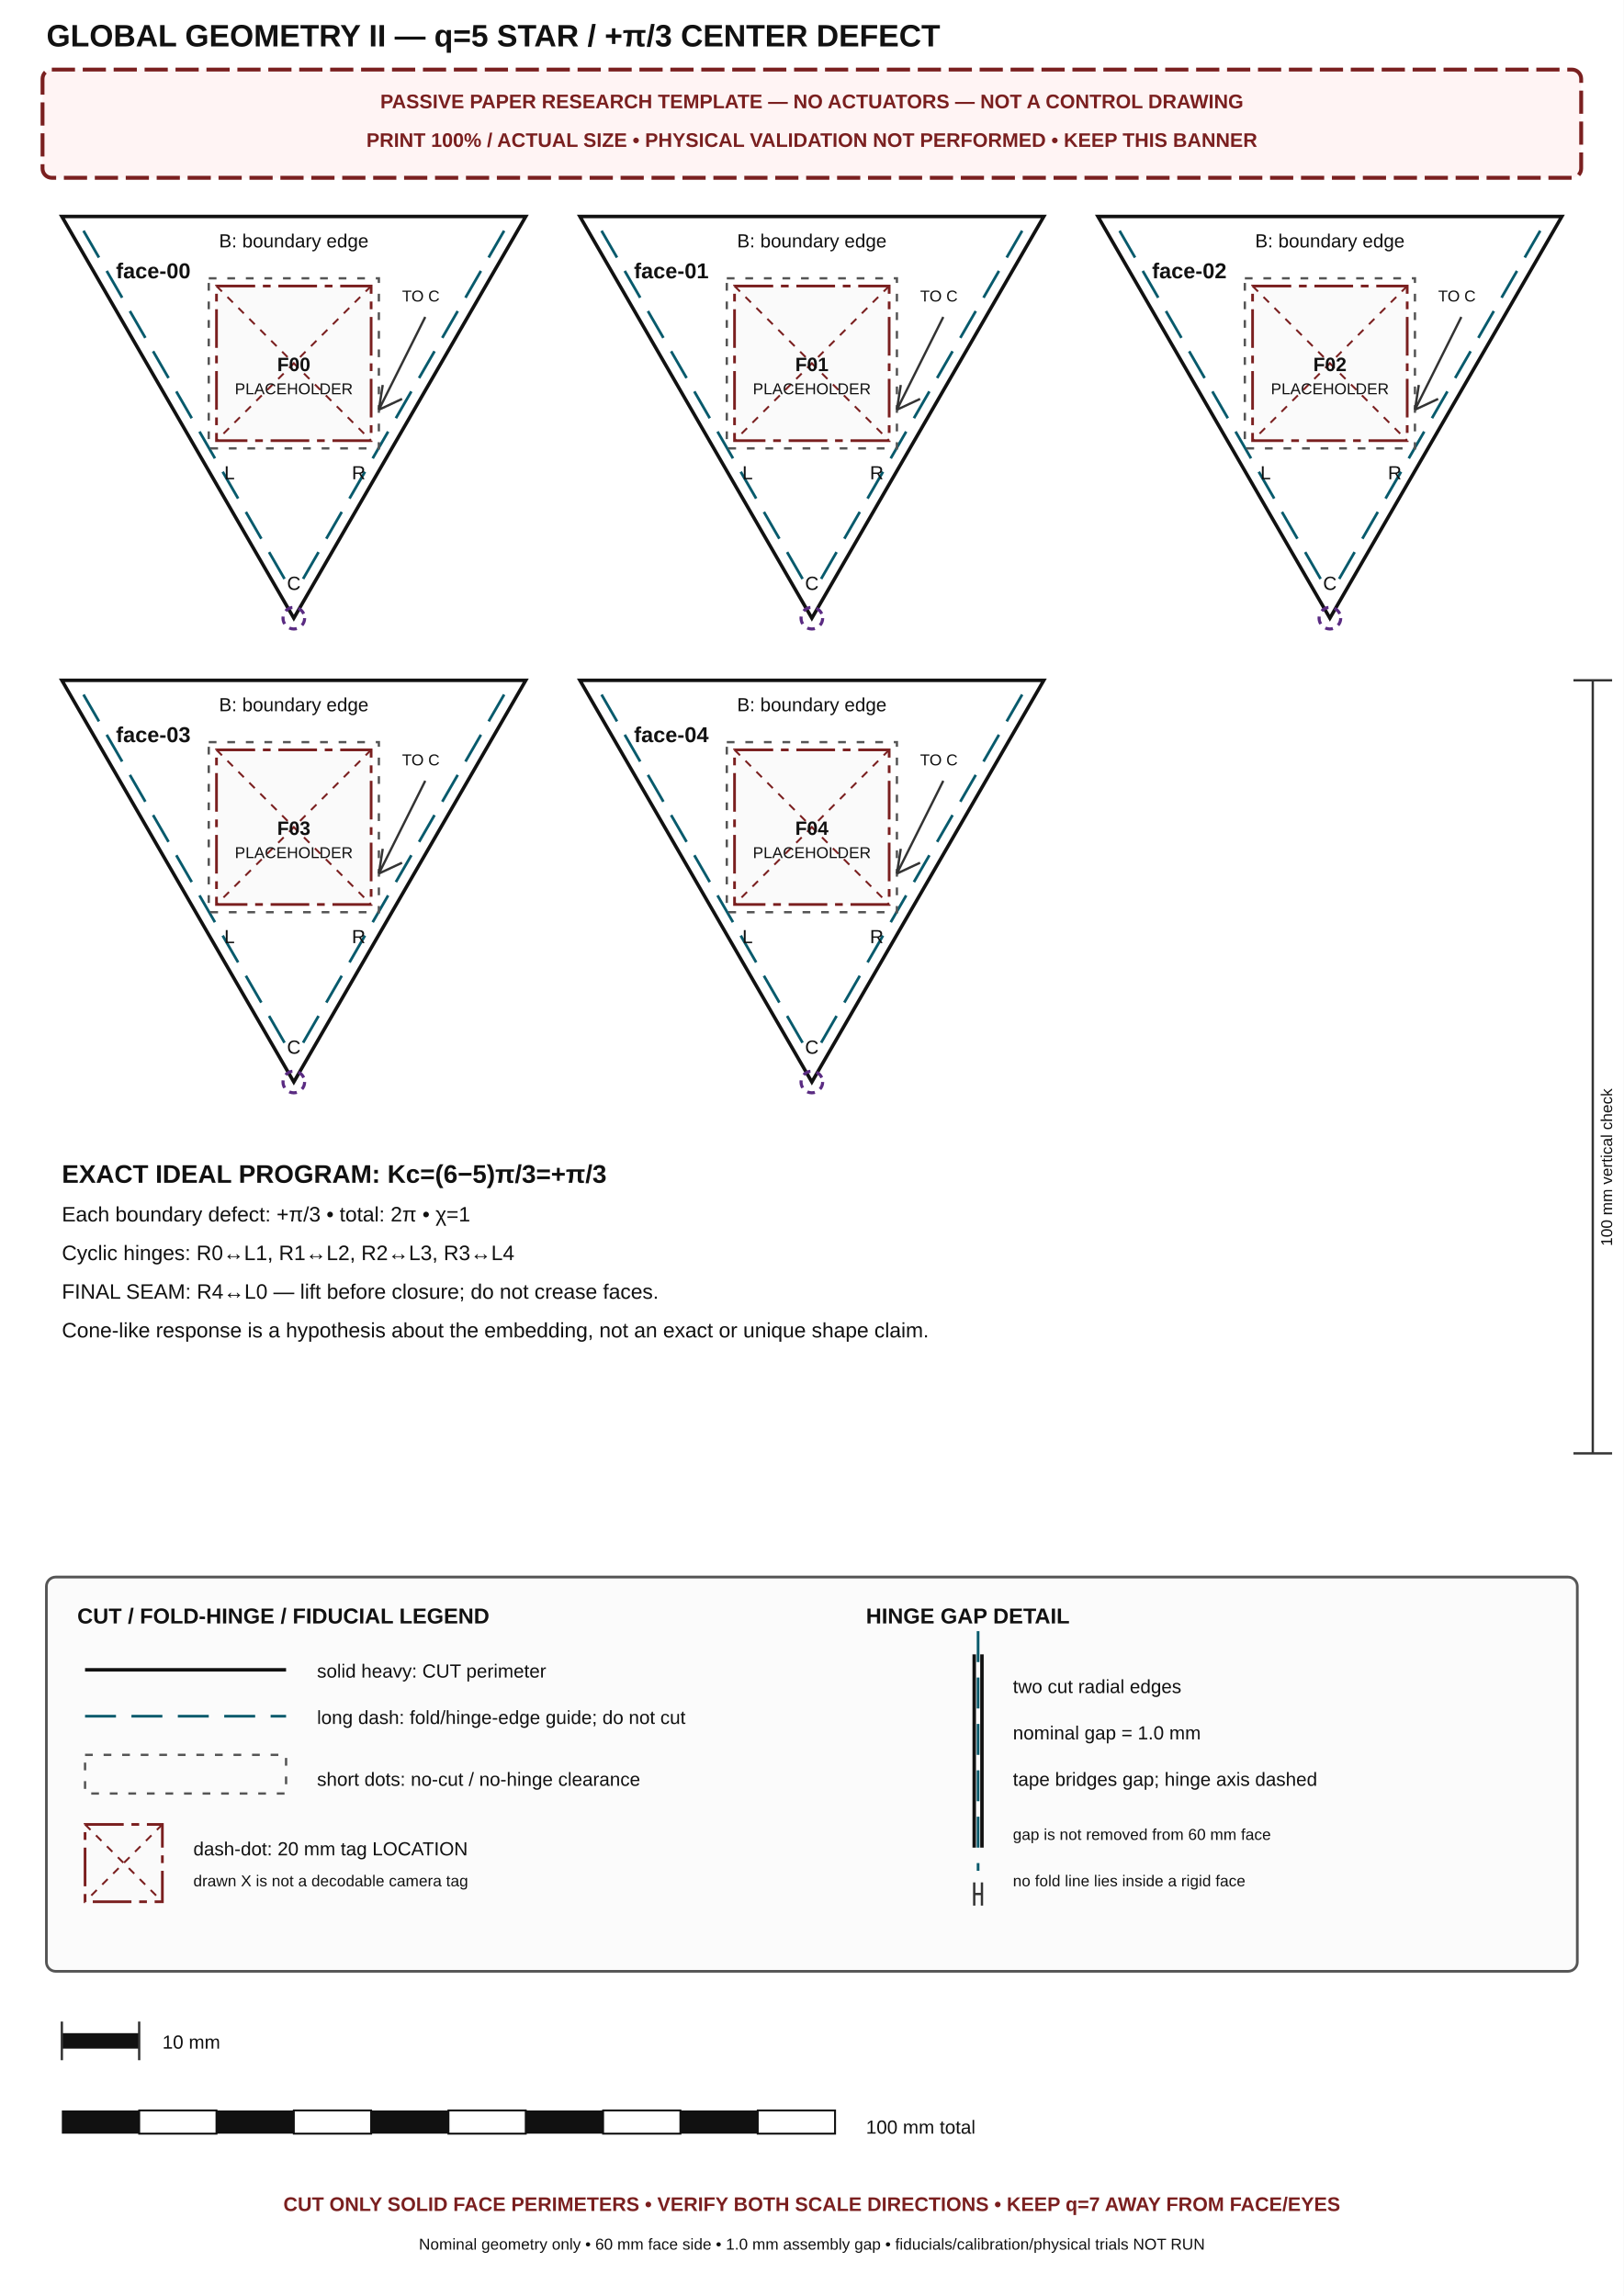
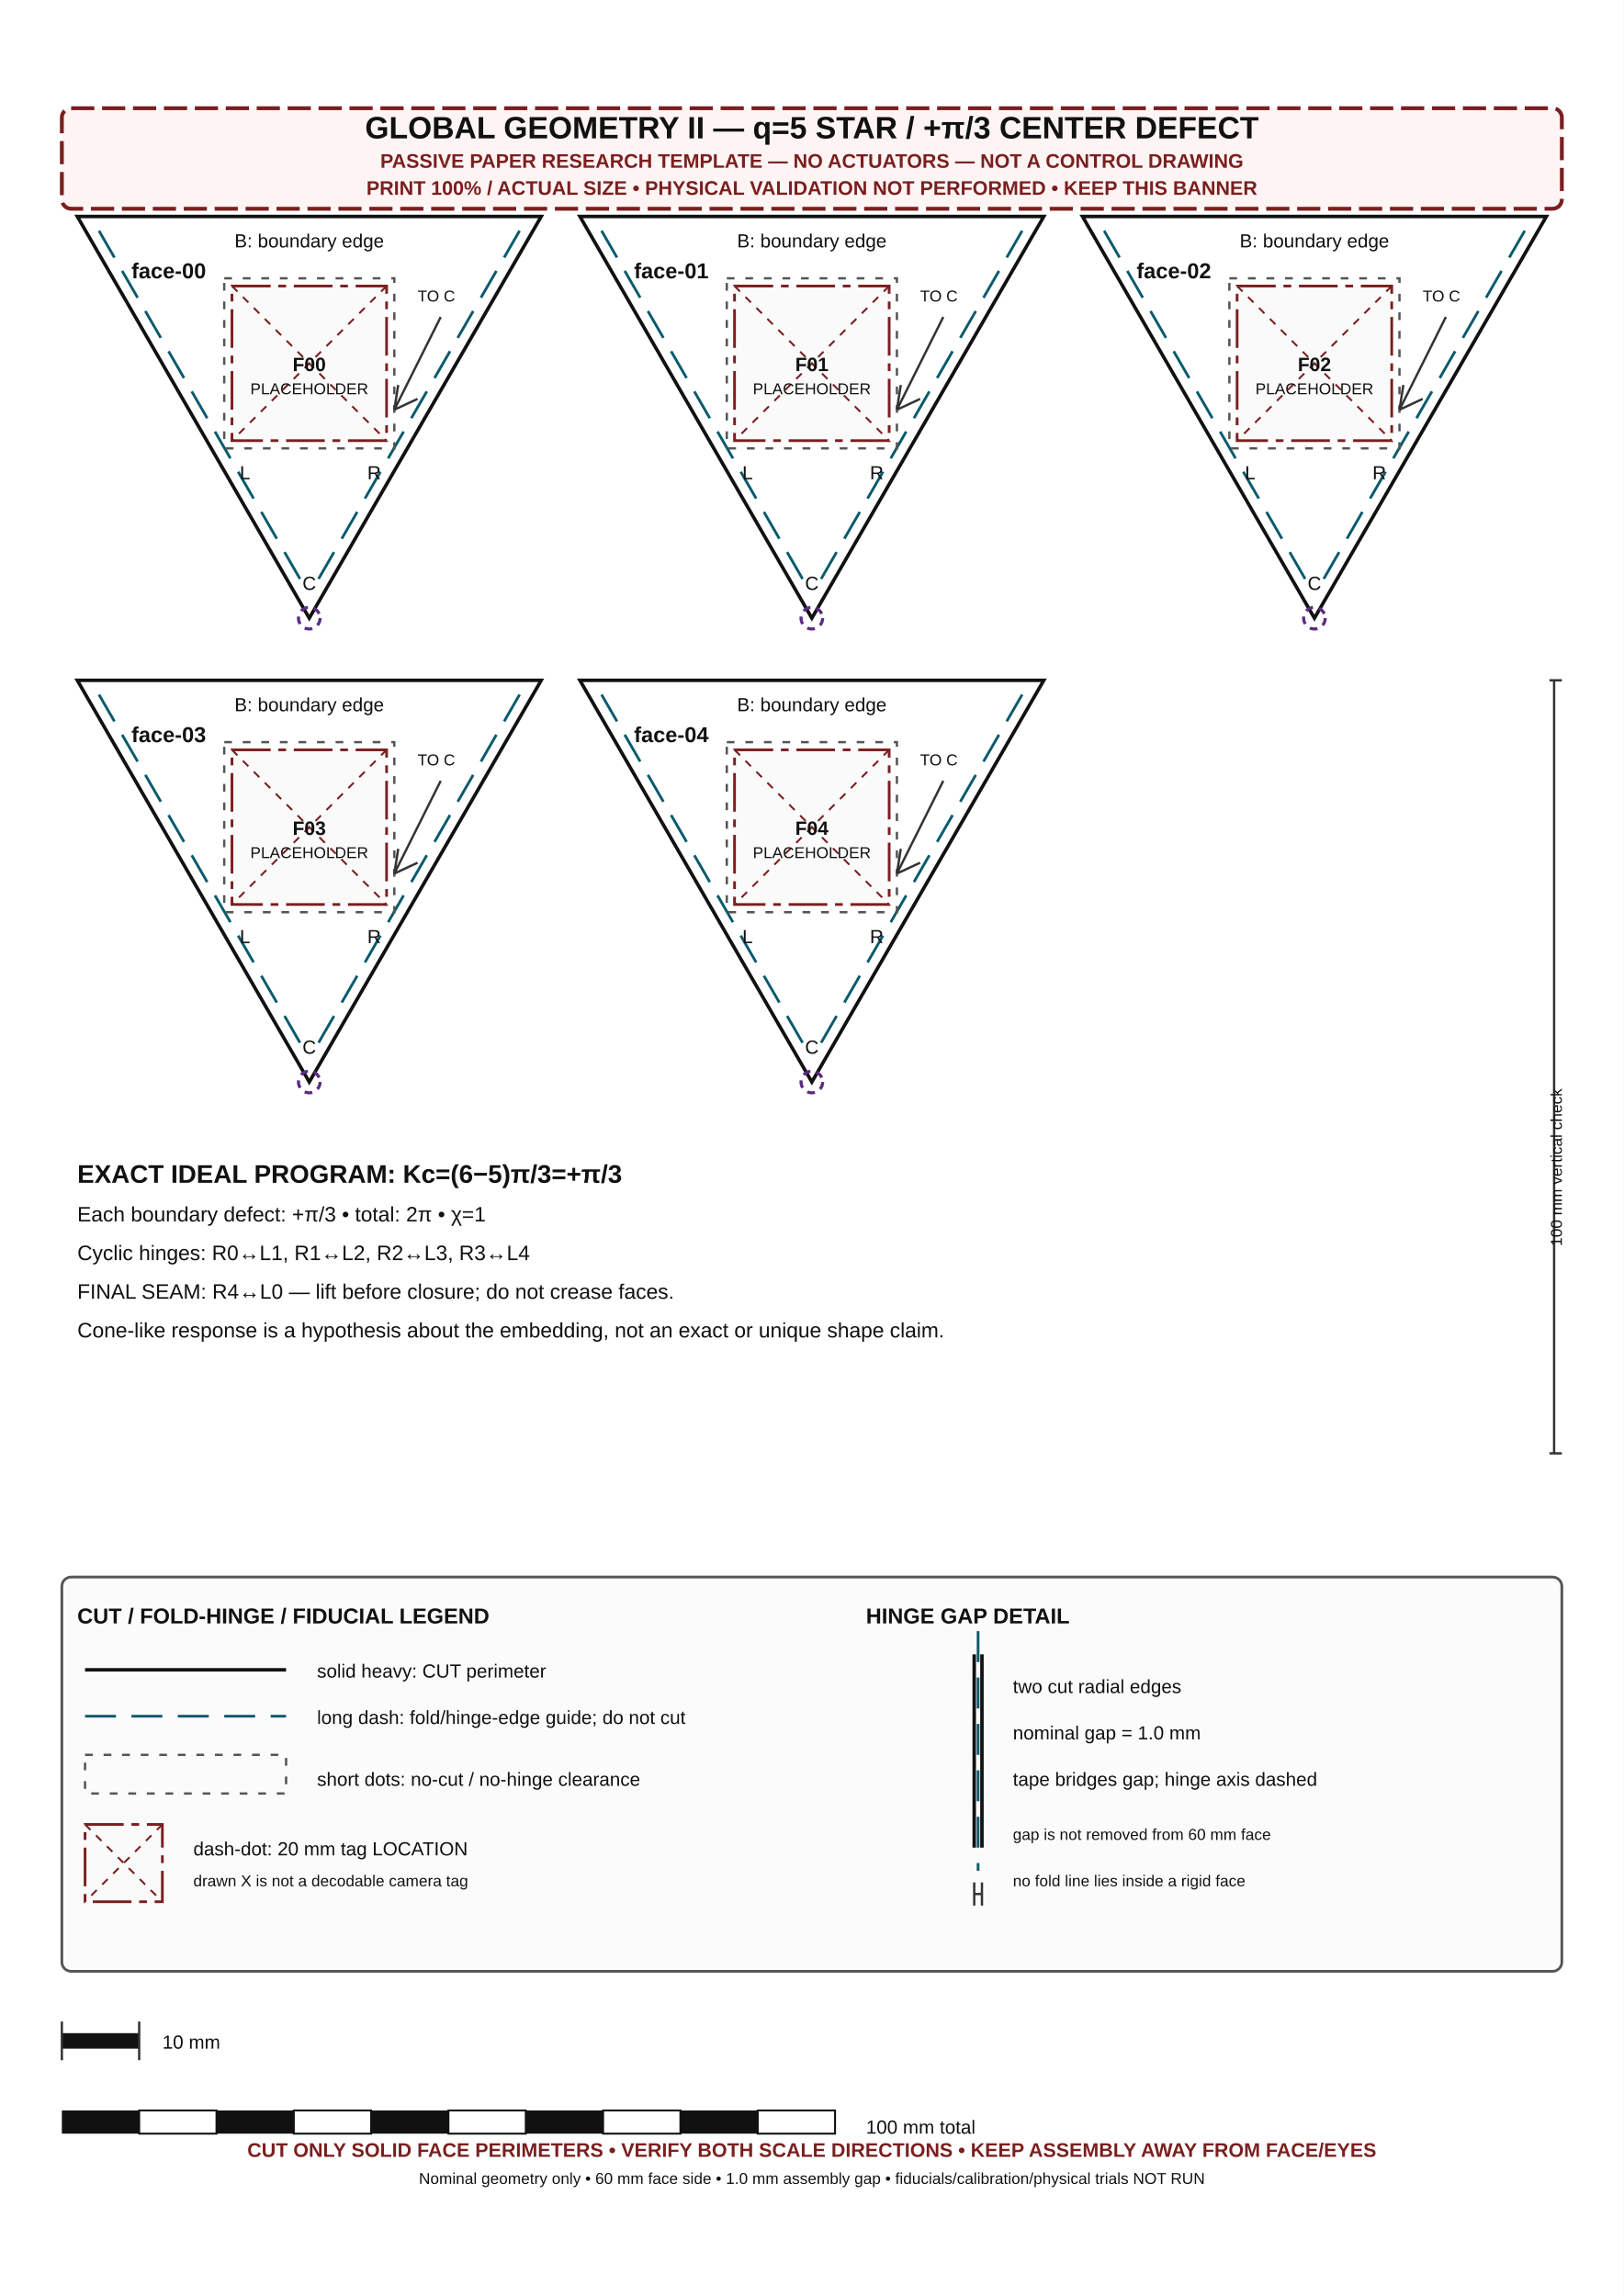
- <svg xmlns="http://www.w3.org/2000/svg" width="210mm" height="297mm" viewBox="0 0 210 297" role="img" aria-labelledby="title desc" data-design="ggii-q-star" data-q="5" data-units="mm" data-page="A4-portrait" data-nominal-side-mm="60" data-hinge-gap-mm="1.0" data-physical-validation="NOT_RUN">
+ <svg xmlns="http://www.w3.org/2000/svg" width="210mm" height="297mm" viewBox="0 0 210 297" role="img" aria-labelledby="title desc" data-design="ggii-q-star" data-q="5" data-units="mm" data-page="A4-portrait" data-nominal-side-mm="60" data-layout-revision="printer-safe-v2" data-required-printable-box-mm="7.75 13.75 202.25 283.25" data-hinge-gap-mm="1.0" data-physical-validation="NOT_RUN">
  <defs>
    <style>
      text { font-family: Arial, Helvetica, sans-serif; fill: #111; }
      .cut { fill: #fff; stroke: #111; stroke-width: .45; }
      .hinge { fill: none; stroke: #075a6c; stroke-width: .35; stroke-dasharray: 4 2; }
      .no-cut { fill: none; stroke: #555; stroke-width: .3; stroke-dasharray: 1 1.4; }
      .fiducial { fill: #fafafa; stroke: #7a1f1f; stroke-width: .35; stroke-dasharray: 5 1 1 1; }
      .fid-cross { fill: none; stroke: #7a1f1f; stroke-width: .25; stroke-dasharray: 1 1; }
      .center { fill: none; stroke: #5a2b82; stroke-width: .4; stroke-dasharray: 1 .8; }
      .guide { fill: none; stroke: #333; stroke-width: .3; }
      .small { font-size: 2.45px; }
      .tiny { font-size: 2.05px; }
      .face-id { font-size: 2.8px; font-weight: 700; }
      .fid-id { font-size: 2.5px; font-weight: 700; text-anchor: middle; }
      .heading { font-size: 4px; font-weight: 700; }
      .subheading { font-size: 2.7px; }
      .warning { font-size: 2.55px; font-weight: 700; fill: #7a1f1f; text-anchor: middle; }
      .formula { font-size: 3.3px; font-weight: 700; }
      .bar { fill: #111; stroke: none; }
      .bar-light { fill: #fff; stroke: #111; stroke-width: .25; }
    </style>
    <g id="nominal-face">
      <polygon class="cut" data-role="cut-perimeter" data-side-mm="60" points="0,0 60,0 30,51.962" />
      <line class="hinge" data-role="left-hinge-guide" x1="2.799" y1="1.848" x2="29.799" y2="48.613" />
      <line class="hinge" data-role="right-hinge-guide" x1="57.201" y1="1.848" x2="30.201" y2="48.613" />
      <rect class="no-cut" data-role="fiducial-clearance" x="19" y="8" width="22" height="22" />
      <rect class="fiducial" data-role="fiducial-location" x="20" y="9" width="20" height="20" />
      <path class="fid-cross" d="M20,9 L40,29 M40,9 L20,29" />
      <circle class="center" data-role="identified-center-corner" cx="30" cy="51.962" r="1.4" />
      <path class="guide" data-role="orientation-arrow" d="M47,13 L41,25 M41,25 L41.5,21.8 M41,25 L44,23.6" />
      <text class="small" x="30" y="4" text-anchor="middle">B: boundary edge</text>
      <text class="small" x="21" y="34">L</text>
      <text class="small" x="37.5" y="34">R</text>
      <text class="tiny" x="44" y="11">TO C</text>
      <text class="small" x="30" y="48.3" text-anchor="middle">C</text>
    </g>
  </defs>
  <rect id="page-background" x="0" y="0" width="210" height="297" fill="#fff" />
-   <text class="heading" x="6" y="6">GLOBAL GEOMETRY II — q=5 STAR / +π/3 CENTER DEFECT</text>
-   <rect x="5.5" y="9" width="199" height="14" rx="1.2" fill="#fff4f4" stroke="#7a1f1f" stroke-width=".5" stroke-dasharray="3 1" />
-   <text class="warning" x="105" y="14">PASSIVE PAPER RESEARCH TEMPLATE — NO ACTUATORS — NOT A CONTROL DRAWING</text>
-   <text class="warning" x="105" y="19">PRINT 100% / ACTUAL SIZE • PHYSICAL VALIDATION NOT PERFORMED • KEEP THIS BANNER</text>
-   <g id="face-00" transform="translate(8 28)" data-face-id="face-00" data-marker-location-id="F00" data-nominal-side-mm="60">
+   <rect data-role="print-safe-header" x="8" y="14" width="194" height="13" rx="1.2" fill="#fff4f4" stroke="#7a1f1f" stroke-width=".5" stroke-dasharray="3 1" />
+   <text class="heading" x="105" y="17.9" text-anchor="middle">GLOBAL GEOMETRY II — q=5 STAR / +π/3 CENTER DEFECT</text>
+   <text class="warning" x="105" y="21.7">PASSIVE PAPER RESEARCH TEMPLATE — NO ACTUATORS — NOT A CONTROL DRAWING</text>
+   <text class="warning" x="105" y="25.2">PRINT 100% / ACTUAL SIZE • PHYSICAL VALIDATION NOT PERFORMED • KEEP THIS BANNER</text>
+   <g id="face-00" transform="translate(10 28)" data-face-id="face-00" data-marker-location-id="F00" data-nominal-side-mm="60">
    <use href="#nominal-face" />
    <text class="face-id" x="7" y="8">face-00</text>
    <text class="fid-id" x="30" y="20">F00</text>
    <text class="tiny" x="30" y="23" text-anchor="middle">PLACEHOLDER</text>
  </g>
  <g id="face-01" transform="translate(75 28)" data-face-id="face-01" data-marker-location-id="F01" data-nominal-side-mm="60">
    <use href="#nominal-face" />
    <text class="face-id" x="7" y="8">face-01</text>
    <text class="fid-id" x="30" y="20">F01</text>
    <text class="tiny" x="30" y="23" text-anchor="middle">PLACEHOLDER</text>
  </g>
-   <g id="face-02" transform="translate(142 28)" data-face-id="face-02" data-marker-location-id="F02" data-nominal-side-mm="60">
+   <g id="face-02" transform="translate(140 28)" data-face-id="face-02" data-marker-location-id="F02" data-nominal-side-mm="60">
    <use href="#nominal-face" />
    <text class="face-id" x="7" y="8">face-02</text>
    <text class="fid-id" x="30" y="20">F02</text>
    <text class="tiny" x="30" y="23" text-anchor="middle">PLACEHOLDER</text>
  </g>
-   <g id="face-03" transform="translate(8 88)" data-face-id="face-03" data-marker-location-id="F03" data-nominal-side-mm="60">
+   <g id="face-03" transform="translate(10 88)" data-face-id="face-03" data-marker-location-id="F03" data-nominal-side-mm="60">
    <use href="#nominal-face" />
    <text class="face-id" x="7" y="8">face-03</text>
    <text class="fid-id" x="30" y="20">F03</text>
    <text class="tiny" x="30" y="23" text-anchor="middle">PLACEHOLDER</text>
  </g>
  <g id="face-04" transform="translate(75 88)" data-face-id="face-04" data-marker-location-id="F04" data-nominal-side-mm="60">
    <use href="#nominal-face" />
    <text class="face-id" x="7" y="8">face-04</text>
    <text class="fid-id" x="30" y="20">F04</text>
    <text class="tiny" x="30" y="23" text-anchor="middle">PLACEHOLDER</text>
  </g>
-   <g id="program-note" transform="translate(8 153)">
+   <g id="program-note" transform="translate(10 153)">
    <text class="formula" x="0" y="0">EXACT IDEAL PROGRAM: Kc=(6−5)π/3=+π/3</text>
    <text class="subheading" x="0" y="5">Each boundary defect: +π/3 • total: 2π • χ=1</text>
    <text class="subheading" x="0" y="10">Cyclic hinges: R0↔L1, R1↔L2, R2↔L3, R3↔L4</text>
    <text class="subheading" x="0" y="15">FINAL SEAM: R4↔L0 — lift before closure; do not crease faces.</text>
    <text class="subheading" x="0" y="20">Cone-like response is a hypothesis about the embedding, not an exact or unique shape claim.</text>
  </g>
-   <line class="guide" data-role="vertical-100mm-scale" data-length-mm="100" x1="206" y1="88" x2="206" y2="188" />
-   <line class="guide" x1="203.5" y1="88" x2="208.5" y2="88" />
-   <line class="guide" x1="203.5" y1="188" x2="208.5" y2="188" />
-   <text class="tiny" transform="translate(208.5 151) rotate(-90)" text-anchor="middle">100 mm vertical check</text>
+   <line class="guide" data-role="vertical-100mm-scale" data-length-mm="100" x1="201" y1="88" x2="201" y2="188" />
+   <line class="guide" x1="200.4" y1="88" x2="202" y2="88" />
+   <line class="guide" x1="200.4" y1="188" x2="202" y2="188" />
+   <text class="tiny" transform="translate(202 151) rotate(-90)" text-anchor="middle">100 mm vertical check</text>
  <g id="legend">
-     <rect x="6" y="204" width="198" height="51" rx="1.2" fill="#fbfbfb" stroke="#555" stroke-width=".35" />
+     <rect data-role="print-safe-legend" x="8" y="204" width="194" height="51" rx="1.2" fill="#fbfbfb" stroke="#555" stroke-width=".35" />
    <text class="face-id" x="10" y="210">CUT / FOLD-HINGE / FIDUCIAL LEGEND</text>
    <line class="cut" x1="11" y1="216" x2="37" y2="216" />
    <text class="small" x="41" y="217">solid heavy: CUT perimeter</text>
    <line class="hinge" x1="11" y1="222" x2="37" y2="222" />
    <text class="small" x="41" y="223">long dash: fold/hinge-edge guide; do not cut</text>
    <rect class="no-cut" x="11" y="227" width="26" height="5" />
    <text class="small" x="41" y="231">short dots: no-cut / no-hinge clearance</text>
    <rect class="fiducial" x="11" y="236" width="10" height="10" />
    <path class="fid-cross" d="M11,236 L21,246 M21,236 L11,246" />
    <text class="small" x="25" y="240">dash-dot: 20 mm tag LOCATION</text>
    <text class="tiny" x="25" y="244">drawn X is not a decodable camera tag</text>
    <text class="face-id" x="112" y="210">HINGE GAP DETAIL</text>
    <line class="cut" x1="126" y1="214" x2="126" y2="239" />
    <line class="cut" x1="127" y1="214" x2="127" y2="239" />
    <line class="hinge" x1="126.5" y1="211" x2="126.5" y2="242" />
    <line class="guide" x1="126" y1="245" x2="127" y2="245" />
    <line class="guide" x1="126" y1="243.5" x2="126" y2="246.5" />
    <line class="guide" x1="127" y1="243.5" x2="127" y2="246.5" />
    <text class="small" x="131" y="219">two cut radial edges</text>
    <text class="small" x="131" y="225">nominal gap = 1.0 mm</text>
    <text class="small" x="131" y="231">tape bridges gap; hinge axis dashed</text>
    <text class="tiny" x="131" y="238">gap is not removed from 60 mm face</text>
    <text class="tiny" x="131" y="244">no fold line lies inside a rigid face</text>
  </g>
  <g id="horizontal-scale-bars" data-role="horizontal-100mm-scale" data-length-mm="100" data-start-x-mm="8" data-end-x-mm="108">
    <rect class="bar" data-role="horizontal-10mm-scale" data-length-mm="10" x="8" y="263" width="10" height="2" />
    <line class="guide" x1="8" y1="261.5" x2="8" y2="266.5" />
    <line class="guide" x1="18" y1="261.5" x2="18" y2="266.5" />
    <text class="small" x="21" y="265">10 mm</text>
    <rect class="bar" x="8" y="273" width="10" height="3" />
    <rect class="bar-light" x="18" y="273" width="10" height="3" />
    <rect class="bar" x="28" y="273" width="10" height="3" />
    <rect class="bar-light" x="38" y="273" width="10" height="3" />
    <rect class="bar" x="48" y="273" width="10" height="3" />
    <rect class="bar-light" x="58" y="273" width="10" height="3" />
    <rect class="bar" x="68" y="273" width="10" height="3" />
    <rect class="bar-light" x="78" y="273" width="10" height="3" />
    <rect class="bar" x="88" y="273" width="10" height="3" />
    <rect class="bar-light" x="98" y="273" width="10" height="3" />
    <text class="small" x="112" y="276">100 mm total</text>
  </g>
-   <text class="warning" x="105" y="286">CUT ONLY SOLID FACE PERIMETERS • VERIFY BOTH SCALE DIRECTIONS • KEEP q=7 AWAY FROM FACE/EYES</text>
-   <text class="tiny" x="105" y="291" text-anchor="middle">Nominal geometry only • 60 mm face side • 1.0 mm assembly gap • fiducials/calibration/physical trials NOT RUN</text>
+   <text class="warning" x="105" y="279">CUT ONLY SOLID FACE PERIMETERS • VERIFY BOTH SCALE DIRECTIONS • KEEP ASSEMBLY AWAY FROM FACE/EYES</text>
+   <text class="tiny" x="105" y="282.5" text-anchor="middle">Nominal geometry only • 60 mm face side • 1.0 mm assembly gap • fiducials/calibration/physical trials NOT RUN</text>
</svg>
